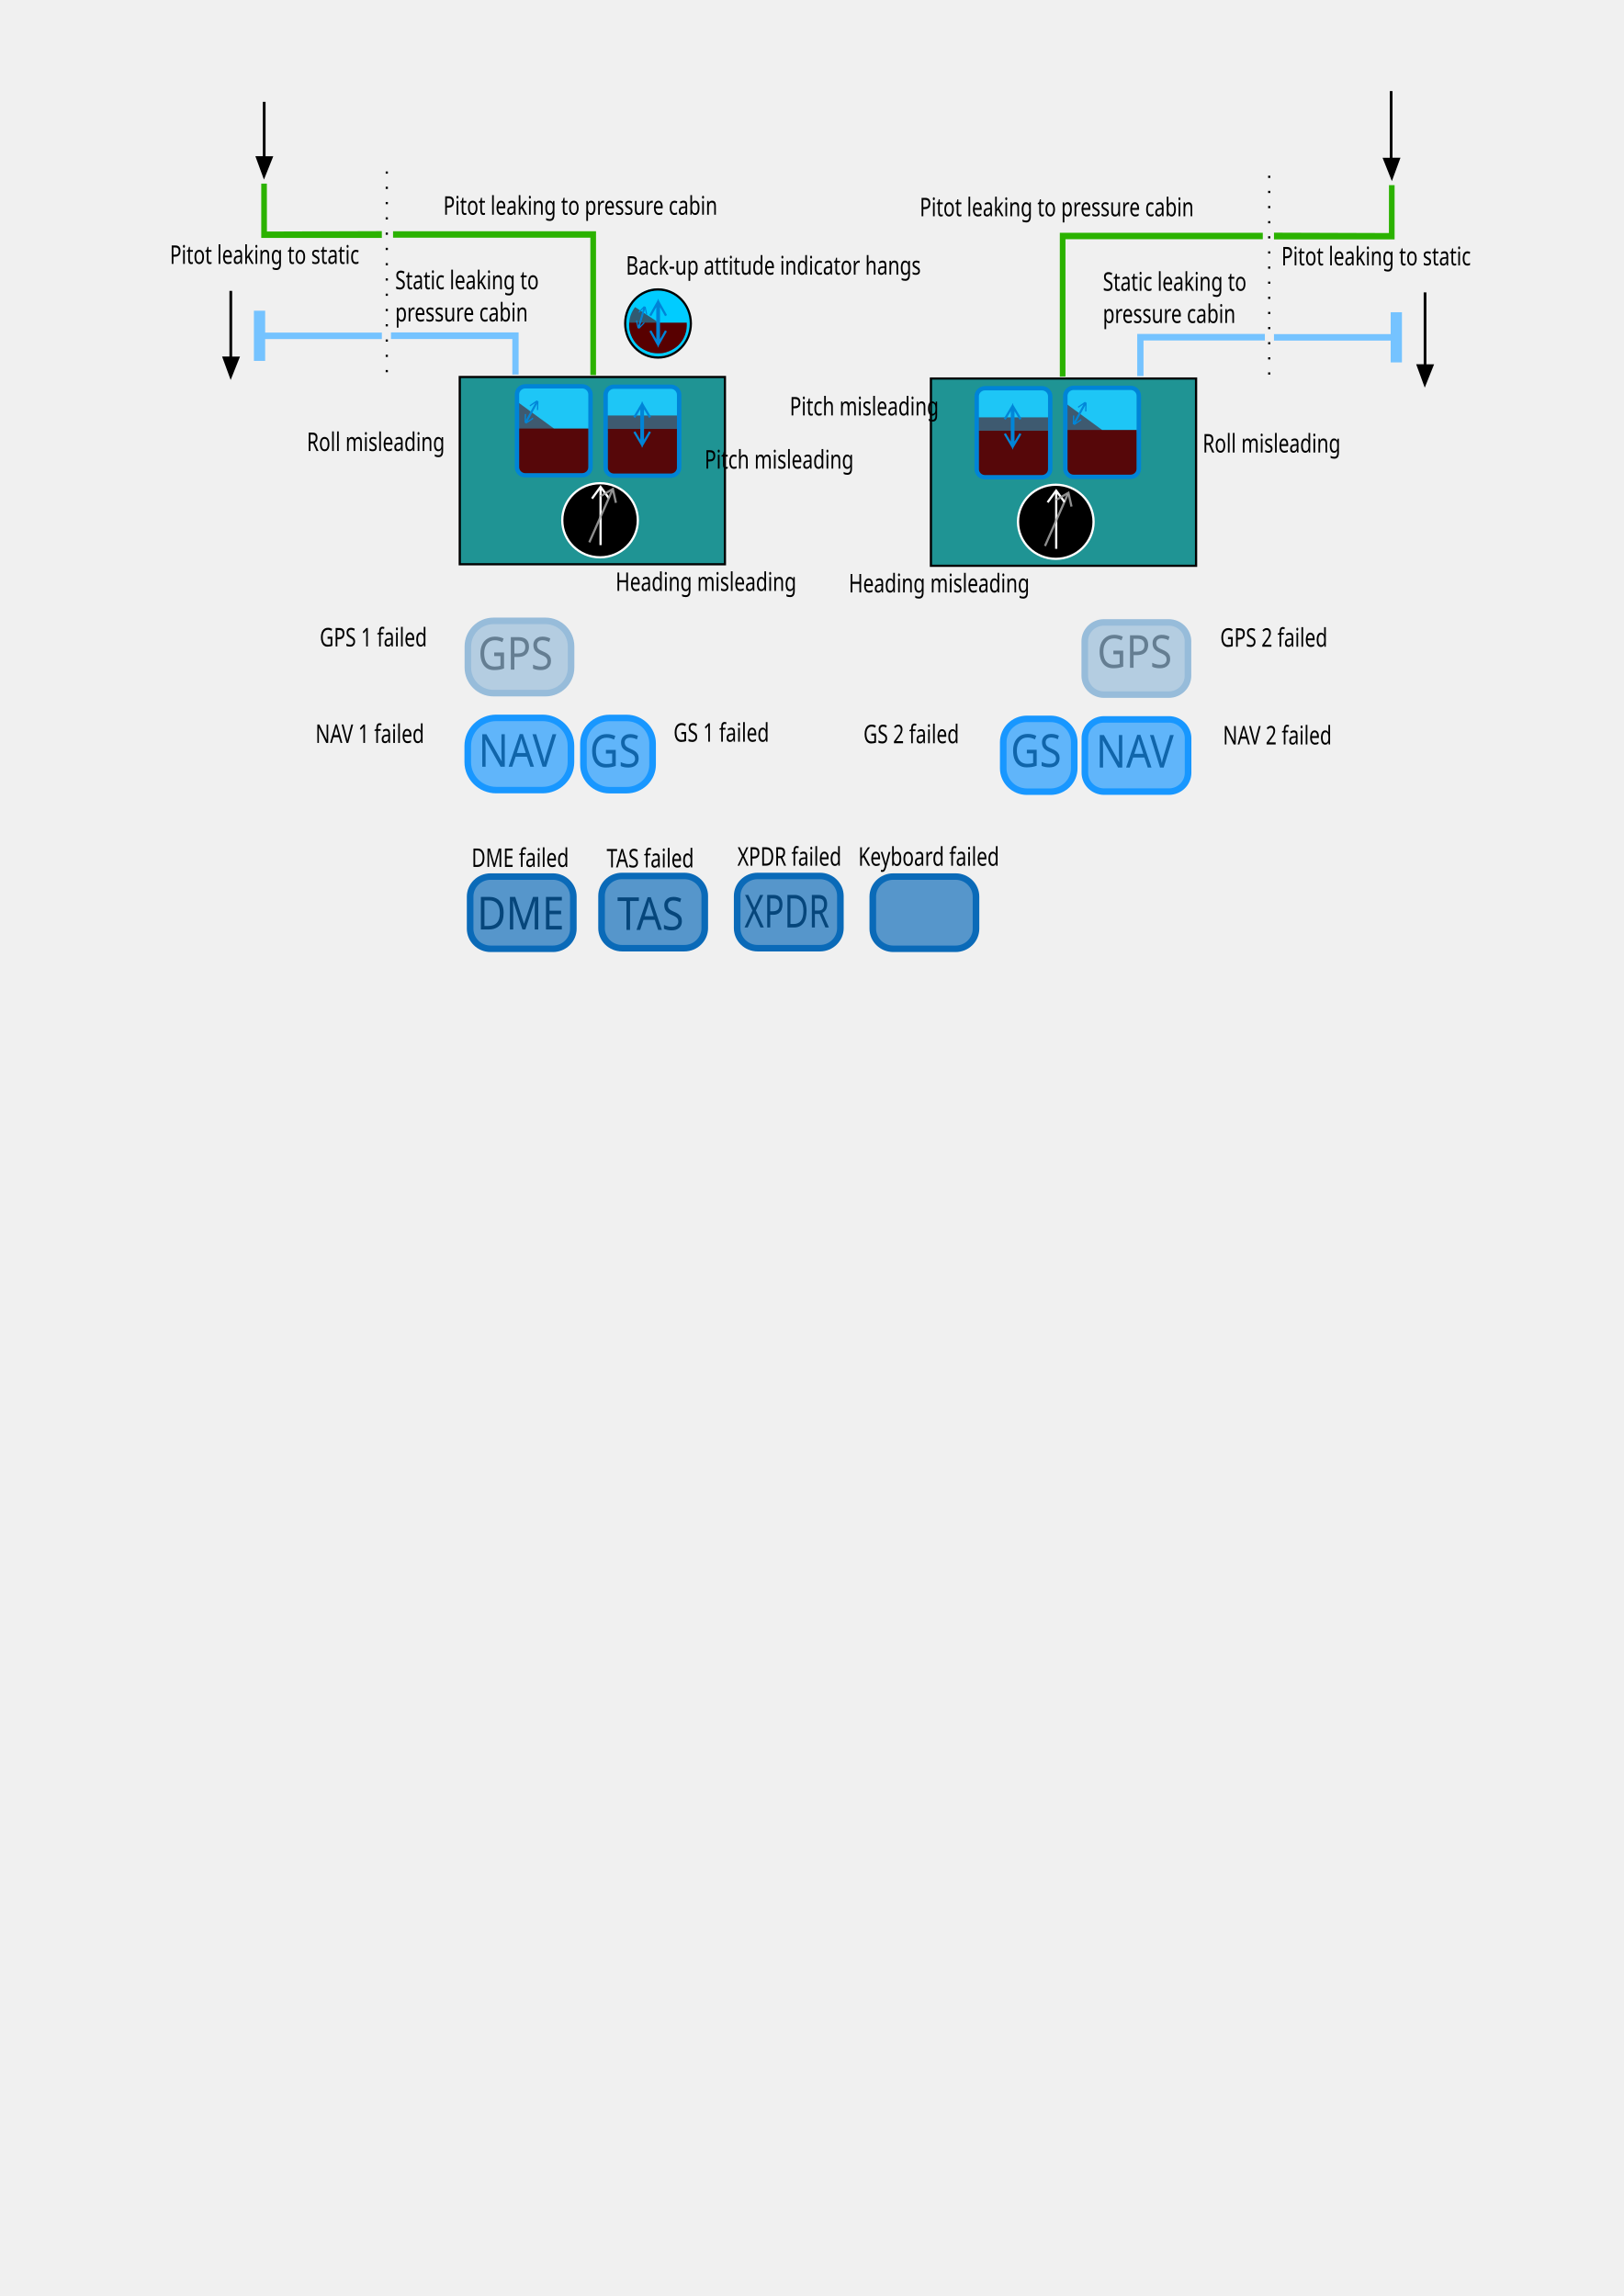
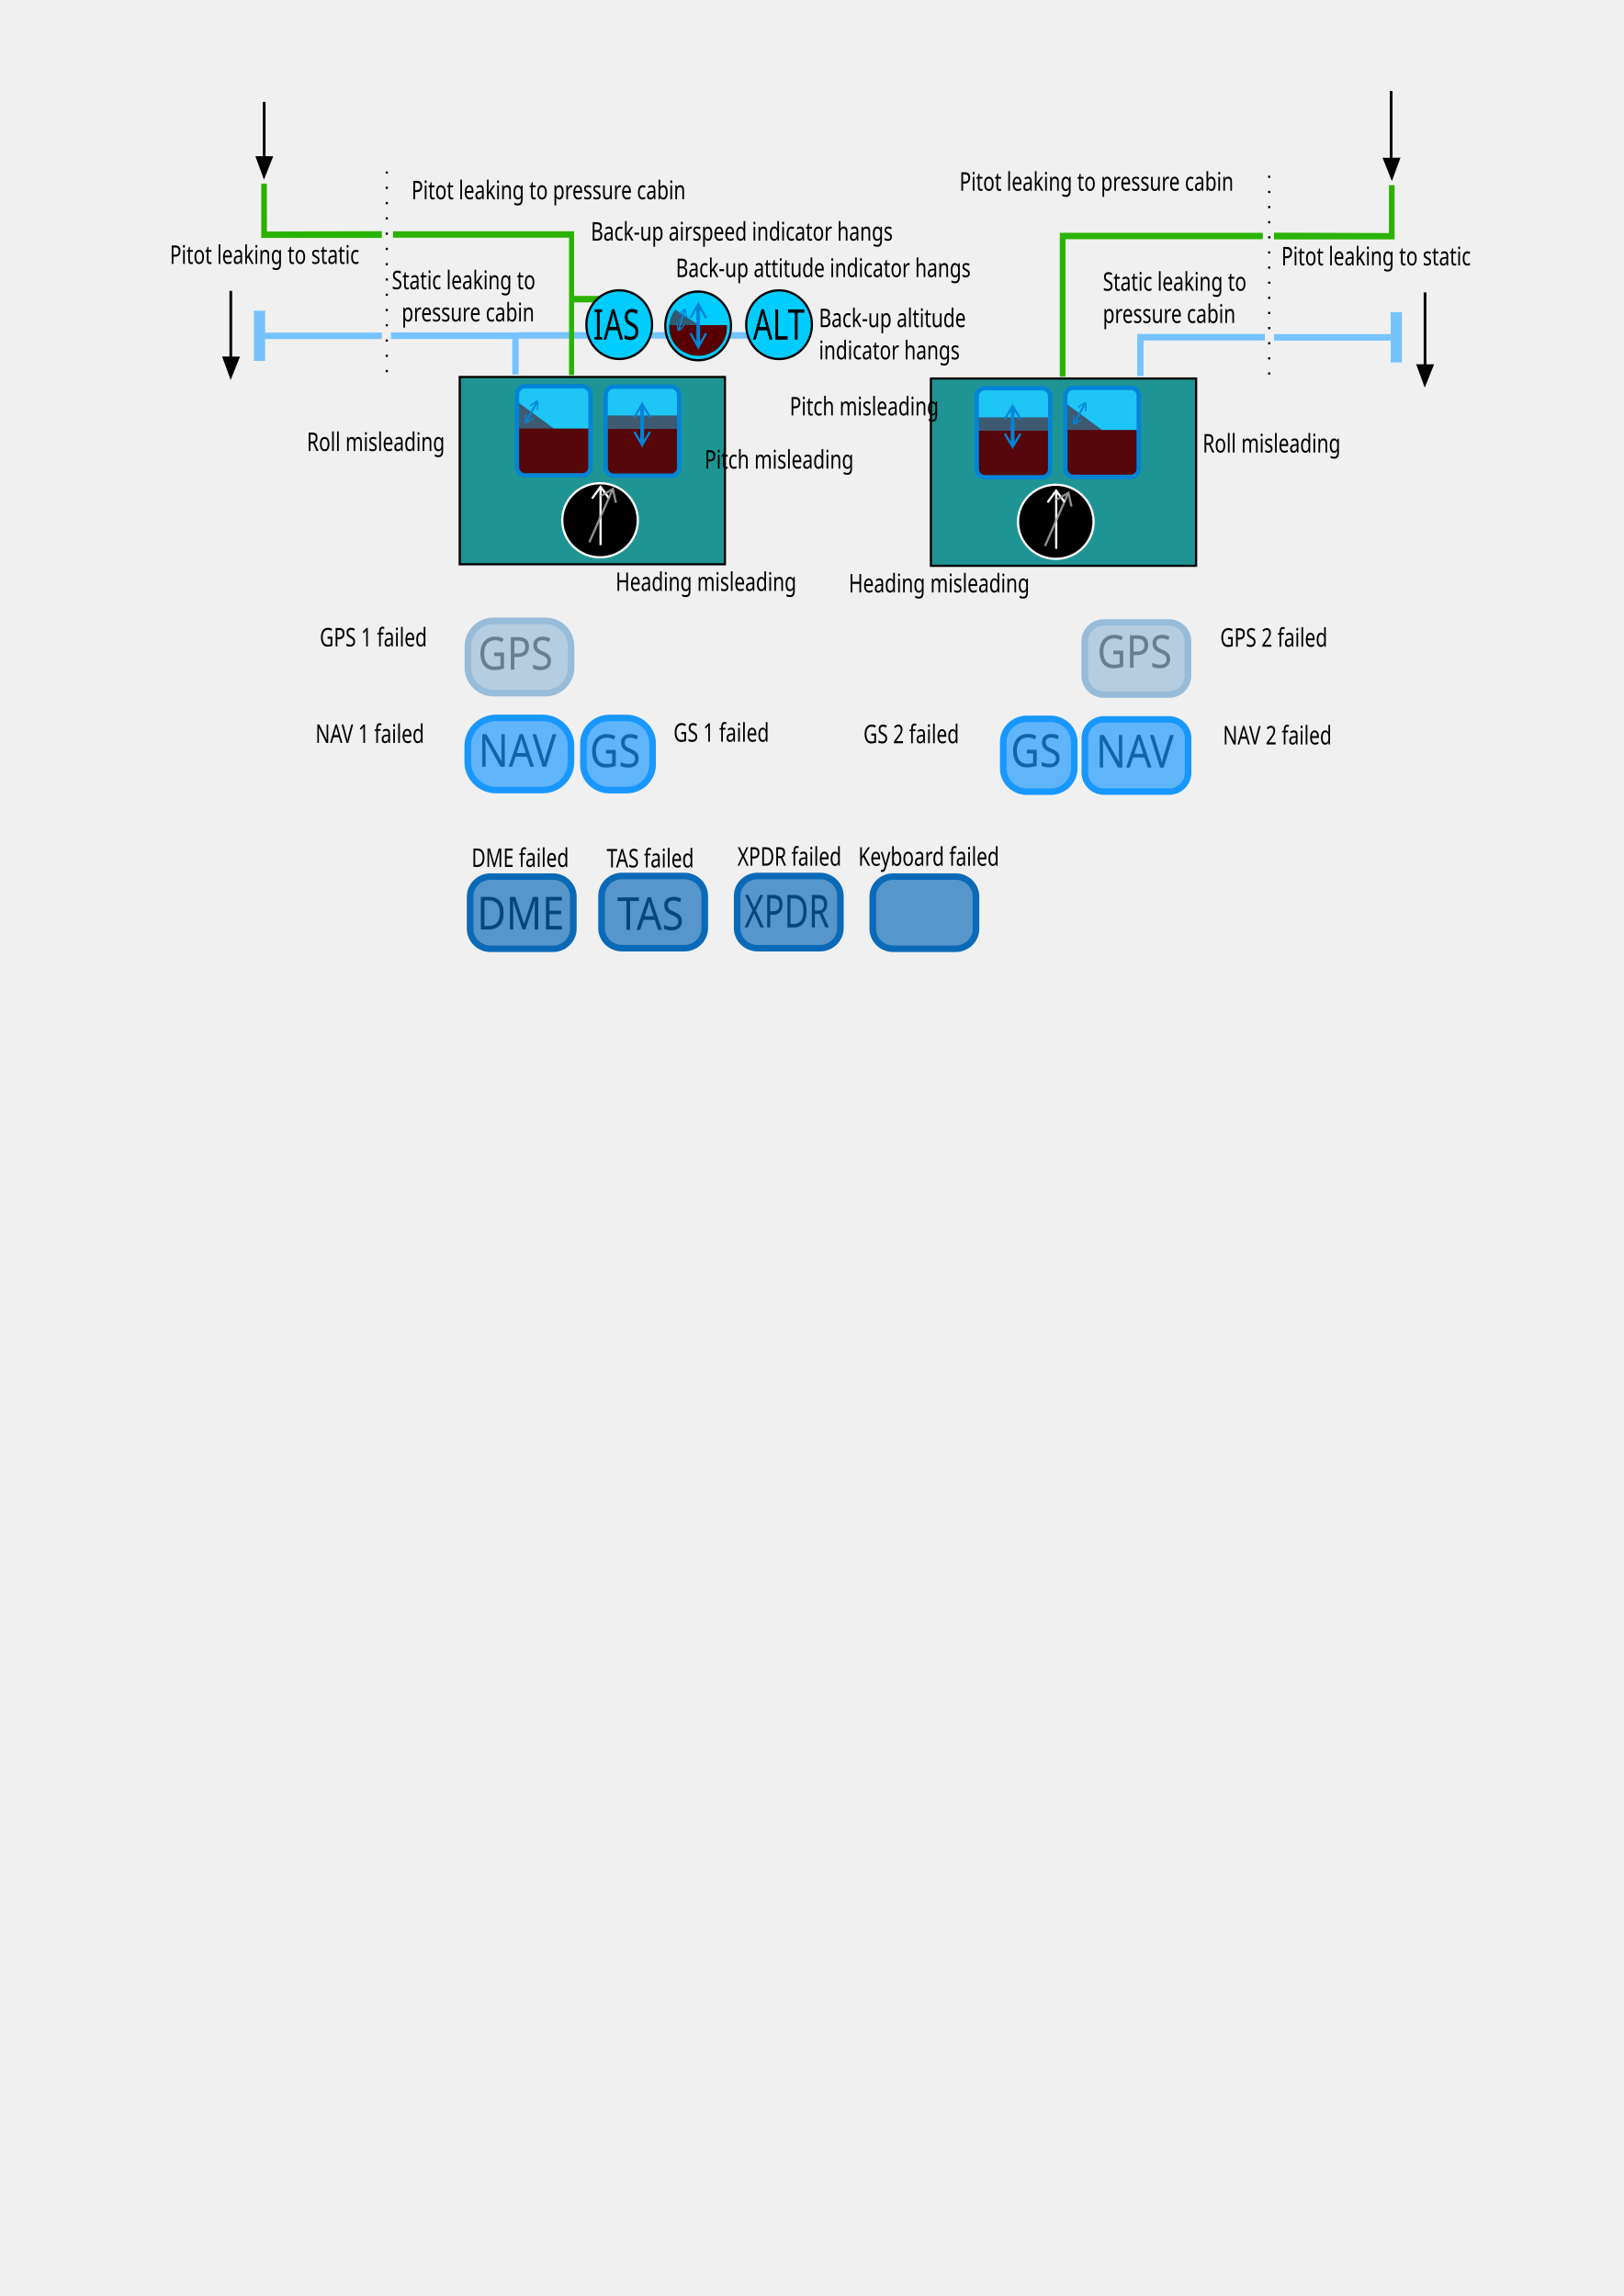
<svg xmlns="http://www.w3.org/2000/svg" xmlns:ns1="http://www.openswatchbook.org/uri/2009/osb" version="1.1" width="744.094" height="1052.362" id="svg3651">
  <defs id="defs3653">
    <marker orient="auto" refY="0.0" refX="0.0" id="Arrow2Lend" style="overflow:visible;">
      <path id="path3844" style="fill-rule:evenodd;stroke-width:0.625;stroke-linejoin:round;" d="M 8.719,4.034 L -2.207,0.016 L 8.719,-4.002 C 6.973,-1.63 6.983,1.616 8.719,4.034 z " transform="scale(1.1) rotate(180) translate(1,0)" />
    </marker>
    <marker orient="auto" refY="0.0" refX="0.0" id="Arrow1Lend" style="overflow:visible;">
      <path id="path3826" d="M 0.0,0.0 L 5.0,-5.0 L -12.5,0.0 L 5.0,5.0 L 0.0,0.0 z " style="fill-rule:evenodd;stroke:#000000;stroke-width:1.0pt;" transform="scale(0.8) rotate(180) translate(12.5,0)" />
    </marker>
    <linearGradient id="linearGradient5215">
      <stop style="stop-color:#e6e6e6;stop-opacity:1;" offset="0" id="stop5217" />
      <stop style="stop-color:#e6e6e6;stop-opacity:0;" offset="1" id="stop5219" />
    </linearGradient>
    <linearGradient id="linearGradient5209" ns1:paint="solid">
      <stop style="stop-color:#e6e6e6;stop-opacity:1;" offset="0" id="stop5211" />
    </linearGradient>
    <symbol id="*Paper_Space" />
    <symbol id="*Model_Space" />
    <pattern y="0" x="0" width="8" patternUnits="userSpaceOnUse" id="Hatch" height="8">
      <path id="path5322" stroke-width="0.25" stroke="#000000" linecap="square" d="M8 4 l-4,4" />
      <path id="path5324" stroke-width="0.25" stroke="#000000" linecap="square" d="M6 2 l-4,4" />
      <path id="path5326" stroke-width="0.25" stroke="#000000" linecap="square" d="M4 0 l-4,4" />
    </pattern>
    <marker style="overflow:visible" refY="0.0" refX="0.0" orient="auto" id="DistanceX">
      <path id="path5319" style="stroke:#000000; stroke-width:0.5" d="M 3,-3 L -3,3 M 0,-5 L  0,5" />
    </marker>
    <marker orient="auto" refY="0" refX="0" id="Arrow1Lend-6" style="overflow:visible">
      <path id="path3826-7" d="M 0,0 5,-5 -12.5,0 5,5 0,0 z" style="fill-rule:evenodd;stroke:#000000;stroke-width:1pt" transform="matrix(-0.8,0,0,-0.8,-10,0)" />
    </marker>
  </defs>
  <g id="layer1" transform="matrix(1.019268,0,0,1,-0.3853597,0)">
-     <path style="fill:#00ccff;fill-opacity:1;fill-rule:nonzero;stroke:none" id="STBYATTIND-3" d="m 316.6,147.71 c 0,8.312 -6.738,15.05 -15.05,15.05 -8.312,0 -15.05,-6.738 -15.05,-15.05 0,-8.312 6.738,-15.05 15.05,-15.05 8.312,0 15.05,6.738 15.05,15.05 z" transform="matrix(0.9810962,0,0,1.037037,0.2413694,-5.322932)" />
+     <path style="fill:none;stroke:#75c3ff;stroke-width:2.972;stroke-linecap:butt;stroke-linejoin:miter;stroke-miterlimit:4;stroke-opacity:1;stroke-dasharray:none" d="m 337.112,153.728 -103.726,0" id="path5016-7" />
+     <path style="fill:#00ccff;fill-opacity:1;fill-rule:nonzero;stroke:none" id="STBYATTIND-3" d="m 316.6,147.71 a 15.05,15.05 0 1 1 -30.099,0 15.05,15.05 0 1 1 30.099,0 z" transform="matrix(0.9810962,0,0,1.037037,18.28769,-4.208141)" />
    <rect style="fill:#008686;fill-opacity:0.871;fill-rule:nonzero;stroke:#000000;stroke-width:1;stroke-opacity:1" id="rect3438-6" width="119.215" height="85.839" x="-538.141" y="173.489" transform="scale(-1,1)" />
    <rect style="fill:#008686;fill-opacity:0.871;fill-rule:nonzero;stroke:#000000;stroke-opacity:1" id="rect3438" width="119.215" height="85.839" x="207.091" y="172.793" />
    <rect style="fill:#1ec6f6;fill-opacity:1;stroke:none" id="rect3883" width="32.05" height="19.984" x="272.904" y="177.95" ry="0.189" />
    <rect style="fill:#1ec6f6;fill-opacity:1;stroke:none" id="rect3883-9-3" width="32.05" height="19.984" x="273.208" y="178.42" ry="0.189" />
    <rect style="fill:#580000;fill-opacity:0.566;stroke:none" id="rect3837" width="32.095" height="7.292" x="273.246" y="190.445" ry="0" />
    <path style="fill:#000000;fill-opacity:1;fill-rule:nonzero;stroke:#ffffff;stroke-width:0.894;stroke-opacity:1" id="LHHDG" d="m 316.6,147.71 c 0,8.312 -6.738,15.05 -15.05,15.05 -8.312,0 -15.05,-6.738 -15.05,-15.05 0,-8.312 6.738,-15.05 15.05,-15.05 8.312,0 15.05,6.738 15.05,15.05 z" transform="matrix(1.128837,0,0,1.128699,-70.2361,71.74339)" />
-     <path style="fill:#580000;fill-opacity:1;stroke:none" d="m 283.296,147.897 c -0.129,1.95 0.107,3.828 0.753,5.582 0.688,1.87 1.807,3.639 3.218,4.954 1.637,1.525 3.708,2.499 5.786,3.142 0.989,0.306 2.947,0.331 3.115,0.333 0.008,5e-5 0.103,0 0.103,0 0.168,-9.2e-4 2.126,-0.026 3.115,-0.333 2.078,-0.644 4.149,-1.617 5.786,-3.142 1.411,-1.315 2.53,-3.047 3.218,-4.917 0.646,-1.755 0.883,-3.669 0.753,-5.619 -14.755,0.017 -12.853,9.2e-4 -12.77,0 0,0 -0.31,-2e-5 -0.308,0 0.083,9.2e-4 1.985,0.017 -12.77,0 z" id="path5435" />
-     <path style="fill:#580000;fill-opacity:0.555;stroke:none" d="m 285.904,140.762 c -1.157,1.559 -1.968,3.261 -2.372,5.09 -0.43,1.949 -0.445,4.054 0.028,5.941 0.549,2.19 1.758,4.161 3.15,5.86 0.662,0.809 2.287,1.924 2.427,2.019 0.007,0.005 0.086,0.057 0.086,0.057 0.141,0.093 1.793,1.166 2.785,1.462 2.084,0.622 4.34,0.965 6.529,0.603 1.887,-0.311 3.754,-1.136 5.336,-2.315 1.484,-1.107 2.711,-2.576 3.651,-4.28 -12.351,-8.228 -10.751,-7.179 -10.681,-7.133 0,0 -0.259,-0.173 -0.258,-0.172 0.069,0.047 1.651,1.123 -10.681,-7.133 z" id="path5435-6" />
-     <g id="g4250" transform="matrix(0.7160818,0,0,0.7351217,61.27548,38.88142)" style="fill:none;stroke:#0084d7;stroke-opacity:1">
+     <path style="fill:#580000;fill-opacity:1;stroke:none" d="m 301.342,149.011 c -0.129,1.95 0.107,3.828 0.753,5.582 0.688,1.87 1.807,3.639 3.218,4.954 1.637,1.525 3.708,2.499 5.786,3.142 0.989,0.306 2.947,0.331 3.115,0.333 0.008,5e-5 0.103,0 0.103,0 0.168,-9.2e-4 2.126,-0.026 3.115,-0.333 2.078,-0.644 4.149,-1.617 5.786,-3.142 1.411,-1.315 2.53,-3.047 3.218,-4.917 0.646,-1.755 0.883,-3.669 0.753,-5.619 -14.755,0.017 -12.853,9.2e-4 -12.77,0 0,0 -0.31,-2e-5 -0.308,0 0.083,9.2e-4 1.985,0.017 -12.77,0 z" id="path5435" />
+     <path style="fill:#580000;fill-opacity:0.555;stroke:none" d="m 303.95,141.877 c -1.157,1.559 -1.968,3.261 -2.372,5.09 -0.43,1.949 -0.445,4.054 0.028,5.941 0.549,2.19 1.758,4.161 3.15,5.86 0.662,0.809 2.287,1.924 2.427,2.019 0.007,0.005 0.086,0.057 0.086,0.057 0.141,0.093 1.793,1.166 2.785,1.462 2.084,0.622 4.34,0.965 6.529,0.603 1.887,-0.311 3.754,-1.136 5.336,-2.315 1.484,-1.107 2.711,-2.576 3.651,-4.28 -12.351,-8.228 -10.751,-7.179 -10.681,-7.133 0,0 -0.259,-0.173 -0.258,-0.172 0.069,0.047 1.651,1.123 -10.681,-7.133 z" id="path5435-6" />
+     <g id="g4250" transform="matrix(0.7160818,0,0,0.7351217,79.32181,39.99621)" style="fill:none;stroke:#0084d7;stroke-opacity:1">
      <path id="path4222" d="m 323.226,143.906 4.483,-7.914 0,25.225 -4.438,-7.835" style="fill:none;stroke:#0084d7;stroke-width:1.401px;stroke-linecap:butt;stroke-linejoin:miter;stroke-opacity:1" />
      <path id="path4222-3" d="m 333.14,143.906 -4.483,-7.914 0,25.225 4.438,-7.835" style="fill:none;stroke:#0084d7;stroke-width:1.401px;stroke-linecap:butt;stroke-linejoin:miter;stroke-opacity:1" />
    </g>
-     <g id="g4250-6" transform="matrix(0.3566992,0.105782,-0.1114497,0.3904327,188.3454,52.76637)" style="fill:none;stroke:#0084d7;stroke-opacity:1">
+     <g id="g4250-6" transform="matrix(0.3566992,0.105782,-0.1114497,0.3904327,206.3917,53.88116)" style="fill:none;stroke:#0084d7;stroke-opacity:1">
      <path id="path4222-7" d="m 323.226,143.906 4.483,-7.914 0,25.225 -4.438,-7.835" style="fill:none;stroke:#0084d7;stroke-width:1.401px;stroke-linecap:butt;stroke-linejoin:miter;stroke-opacity:1" />
      <path id="path4222-3-5" d="m 333.14,143.906 -4.483,-7.914 0,25.225 4.438,-7.835" style="fill:none;stroke:#0084d7;stroke-width:1.401px;stroke-linecap:butt;stroke-linejoin:miter;stroke-opacity:1" />
    </g>
    <rect style="fill:#580000;fill-opacity:1;stroke:none" id="rect4286-2" width="31.427" height="20.801" x="273.484" y="196.598" />
    <rect style="fill:#1ec6f6;stroke:#0084d7;stroke-width:1.981;stroke-linecap:butt;stroke-linejoin:miter;stroke-miterlimit:4;stroke-opacity:1;stroke-dasharray:none;stroke-dashoffset:0;fill-opacity:0.039" id="LHPITCH" width="33.062" height="40.793" x="272.666" y="177.241" ry="3.744" />
    <g id="g4250-7-3" transform="matrix(0.7160818,0,0,0.6977444,54.09419,90.89566)" style="fill:none;stroke:#0084d7;stroke-opacity:1">
      <path id="path4222-9-5" d="m 323.226,143.906 4.483,-7.914 0,25.225 -4.438,-7.835" style="fill:none;stroke:#0084d7;stroke-width:1.401px;stroke-linecap:butt;stroke-linejoin:miter;stroke-opacity:1" />
      <path id="path4222-3-8-6" d="m 333.14,143.906 -4.483,-7.914 0,25.225 4.438,-7.835" style="fill:none;stroke:#0084d7;stroke-width:1.401px;stroke-linecap:butt;stroke-linejoin:miter;stroke-opacity:1" />
    </g>
    <rect style="fill:#1ec6f6;fill-opacity:1;stroke:none" id="rect3883-9" width="32.05" height="19.984" x="233.056" y="177.77" ry="0.189" />
    <rect style="fill:#580000;fill-opacity:1;stroke:none" id="rect4286-2-2" width="31.427" height="20.801" x="233.635" y="196.418" />
    <path style="fill:#580000;fill-opacity:0.566;stroke:none" d="m 233.34,184.428 15.996,11.914 0,0.836 -16.064,-0.209 z" id="path3921" />
    <g id="g4250-7-3-0" transform="matrix(0.3481239,0.1930917,-0.2116832,0.3964911,156.5512,66.54628)" style="fill:none;stroke:#0084d7;stroke-opacity:1">
      <path id="path4222-9-5-9" d="m 323.226,143.906 4.483,-7.914 0,25.225 -4.438,-7.835" style="fill:none;stroke:#0084d7;stroke-width:1.401px;stroke-linecap:butt;stroke-linejoin:miter;stroke-opacity:1" />
      <path id="path4222-3-8-6-3" d="m 333.14,143.906 -4.483,-7.914 0,25.225 4.438,-7.835" style="fill:none;stroke:#0084d7;stroke-width:1.401px;stroke-linecap:butt;stroke-linejoin:miter;stroke-opacity:1" />
    </g>
    <rect style="fill:#1ec6f6;stroke:#0084d7;stroke-width:1.981;stroke-linecap:butt;stroke-linejoin:miter;stroke-miterlimit:4;stroke-opacity:1;stroke-dasharray:none;stroke-dashoffset:0;fill-opacity:0.039" id="LHROLL" width="33.062" height="40.793" x="232.817" y="177.061" ry="3.744" />
    <path style="fill:none;stroke:#ffffff;stroke-width:0.991px;stroke-linecap:butt;stroke-linejoin:miter;stroke-opacity:1" d="m 266.551,228.516 3.843,-5.37 3.77,5.222" id="path3925" />
    <path style="fill:none;stroke:#ffffff;stroke-width:1px;stroke-linecap:butt;stroke-linejoin:miter;stroke-opacity:1" d="m 275.214,223.864 0,25.989" id="path3927" transform="matrix(0.9810962,0,0,1,0.3780749,0)" />
    <path style="fill:none;stroke:#a7a7a7;stroke-width:0.991px;stroke-linecap:butt;stroke-linejoin:miter;stroke-opacity:0.851" d="m 270.275,227.466 5.643,-3.331 1.38,6.329" id="path3925-6" />
    <path style="fill:none;stroke:#a7a7a7;stroke-width:0.991px;stroke-linecap:butt;stroke-linejoin:miter;stroke-opacity:0.851" d="M 275.629,224.789 265.334,248.565" id="path3927-0" />
    <path style="fill:none;stroke:#000000;stroke-width:1;stroke-linecap:butt;stroke-linejoin:miter;stroke-opacity:1;stroke-miterlimit:4;stroke-dasharray:1,6;stroke-dashoffset:0" d="m 177.252,78.593 0,94.757" id="path3035" transform="matrix(0.9810962,0,0,1,0.3780749,0)" />
    <path style="fill:none;stroke:#000000;stroke-width:1.224px;stroke-linecap:butt;stroke-linejoin:miter;stroke-opacity:1;marker-end:none" d="m 104.144,133.322 0,33.2" id="path3817" />
    <rect style="fill:#75c3ff;fill-opacity:1;fill-rule:nonzero;stroke:none" id="rect4267" width="5.058" height="22.993" x="114.535" y="142.415" />
    <path style="fill:none;stroke:#000000;stroke-width:1.224px;stroke-linecap:butt;stroke-linejoin:miter;stroke-opacity:1;marker-end:none" d="m 119.16,46.673 0,33.2" id="path3817-5" />
    <flowRoot xml:space="preserve" id="flowRoot4323-5" style="font-size:40px;font-style:normal;font-weight:normal;line-height:125%;letter-spacing:0px;word-spacing:0px;fill:#000000;fill-opacity:1;stroke:none;font-family:Sans" transform="matrix(0.4563369,0,0,0.5716441,142.632,143.5427)">
      <flowRegion id="flowRegion4325-6">
        <rect id="rect4327-2" width="88.287" height="55.179" x="156.079" y="327.148" />
      </flowRegion>
      <flowPara id="flowPara4329-9">GNAV</flowPara>
    </flowRoot>
    <flowRoot xml:space="preserve" id="flowRoot4323-1" style="font-size:40px;font-style:normal;font-weight:normal;line-height:125%;letter-spacing:0px;word-spacing:0px;fill:#000000;fill-opacity:1;stroke:none;font-family:Sans" transform="matrix(0.4563369,0,0,0.5716441,202.2395,146.3297)">
      <flowRegion id="flowRegion4325-2">
        <rect id="rect4327-7" width="88.287" height="55.179" x="156.079" y="327.148" />
      </flowRegion>
      <flowPara id="flowPara4329-0">GPSNAV</flowPara>
    </flowRoot>
    <text xml:space="preserve" style="font-size:19.321px;font-style:normal;font-weight:normal;line-height:125%;letter-spacing:0px;word-spacing:0px;fill:#000000;fill-opacity:1;stroke:none;font-family:Sans" x="232.922" y="325.115" id="text4403" transform="scale(0.9251013,1.080963)">
      <tspan id="tspan4405" x="232.922" y="325.115">NAV</tspan>
    </text>
    <rect style="fill:#1897ff;fill-opacity:0.667;fill-rule:nonzero;stroke:#1897ff;stroke-opacity:1;stroke-width:2.972;stroke-miterlimit:4;stroke-dasharray:none" id="LHNAV" width="46.402" height="33.108" x="210.685" y="329.031" ry="12.82" />
    <text xml:space="preserve" style="font-size:19.321px;font-style:normal;font-weight:normal;line-height:125%;letter-spacing:0px;word-spacing:0px;fill:#000000;fill-opacity:1;stroke:none;font-family:Sans" x="287.027" y="325.267" id="text4403-3" transform="scale(0.9251013,1.080963)">
      <tspan id="tspan4405-6" x="287.027" y="325.267">GS</tspan>
    </text>
    <rect style="fill:#1897ff;fill-opacity:0.667;fill-rule:nonzero;stroke:#1897ff;stroke-opacity:1;stroke-width:2.972;stroke-miterlimit:4;stroke-dasharray:none;stroke-linejoin:round" id="LHGS" width="31.09" height="33.108" x="262.698" y="329.065" ry="11.705" />
    <text xml:space="preserve" style="font-size:19.321px;font-style:normal;font-weight:normal;line-height:125%;letter-spacing:0px;word-spacing:0px;fill:#000000;fill-opacity:1;stroke:none;font-family:Sans" x="232.246" y="394.11" id="text4403-6" transform="scale(0.9251013,1.080963)">
      <tspan id="tspan4405-2" x="232.246" y="394.11">DME</tspan>
    </text>
    <rect style="fill:#0a6ab8;fill-opacity:0.667;fill-rule:nonzero;stroke:#0a6ab8;stroke-width:2.972;stroke-linejoin:round;stroke-miterlimit:4;stroke-opacity:1;stroke-dasharray:none" id="DME" width="46.402" height="33.108" x="211.752" y="401.77" ry="9.197" />
-     <text xml:space="preserve" style="font-size:10.11px;font-style:normal;font-weight:normal;line-height:125%;letter-spacing:0px;word-spacing:0px;fill:#000000;fill-opacity:1;stroke:none;font-family:Sans" x="233.325" y="84.241" id="text_LHPITOT1" transform="scale(0.855899,1.168362)">
-       <tspan id="tspan4487" x="233.325" y="84.241">Pitot leaking to pressure cabin</tspan>
+     <text xml:space="preserve" style="font-size:10.11px;font-style:normal;font-weight:normal;line-height:125%;letter-spacing:0px;word-spacing:0px;fill:#000000;fill-opacity:1;stroke:none;font-family:Sans" x="216.609" y="78.169" id="text_LHPITOT1" transform="scale(0.855899,1.168362)">
+       <tspan id="tspan4487" x="216.609" y="78.169">Pitot leaking to pressure cabin</tspan>
    </text>
    <text xml:space="preserve" style="font-size:10.11px;font-style:normal;font-weight:normal;line-height:125%;letter-spacing:0px;word-spacing:0px;fill:#000000;fill-opacity:1;stroke:none;font-family:Sans" x="89.662" y="103.51" id="text_LHPITOT2" transform="scale(0.855899,1.168362)">
      <tspan id="tspan4487-1" x="89.662" y="103.51">Pitot leaking to static</tspan>
    </text>
-     <text xml:space="preserve" style="font-size:10.11px;font-style:normal;font-weight:normal;line-height:125%;letter-spacing:0px;word-spacing:0px;fill:#000000;fill-opacity:1;stroke:none;font-family:Sans" x="208.025" y="113.47" id="text_LHSTATIC" transform="scale(0.855899,1.168362)">
-       <tspan id="tspan4487-1-7" x="208.025" y="113.47">Static leaking to </tspan>
-       <tspan x="208.025" y="126.108" id="tspan4531">pressure cabin</tspan>
-     </text>
-     <text xml:space="preserve" style="font-size:10.11px;font-style:normal;font-weight:normal;line-height:125%;letter-spacing:0px;word-spacing:0px;fill:#000000;fill-opacity:1;stroke:none;font-family:Sans" x="329.258" y="107.745" id="text_STBYATTIND" transform="scale(0.855899,1.168362)">
-       <tspan id="tspan4487-2" x="329.258" y="107.745">Back-up attitude indicator hangs</tspan>
+     <text xml:space="preserve" style="font-size:10.11px;font-style:normal;font-weight:normal;text-align:center;line-height:125%;letter-spacing:0px;word-spacing:0px;text-anchor:middle;fill:#000000;fill-opacity:1;stroke:none;font-family:Sans" x="252.879" y="113.47" id="text_LHSTATIC" transform="scale(0.855899,1.168362)">
+       <tspan id="tspan4487-1-7" x="254.488" y="113.47">Static leaking to </tspan>
+       <tspan x="252.879" y="126.108" id="tspan4531">pressure cabin</tspan>
+     </text>
+     <text xml:space="preserve" style="font-size:10.11px;font-style:normal;font-weight:normal;line-height:125%;letter-spacing:0px;word-spacing:0px;fill:#000000;fill-opacity:1;stroke:none;font-family:Sans" x="355.454" y="108.7" id="text_STBYATTIND" transform="scale(0.855899,1.168362)">
+       <tspan id="tspan4487-2" x="355.454" y="108.7">Back-up attitude indicator hangs</tspan>
    </text>
    <text xml:space="preserve" style="font-size:10.11px;font-style:normal;font-weight:normal;line-height:125%;letter-spacing:0px;word-spacing:0px;fill:#000000;fill-opacity:1;stroke:none;font-family:Sans" x="168.416" y="253.586" id="text_LHGPS" transform="scale(0.855899,1.168362)">
      <tspan x="168.416" y="253.586" id="tspan4575">GPS 1 failed</tspan>
    </text>
    <text xml:space="preserve" style="font-size:10.11px;font-style:normal;font-weight:normal;line-height:125%;letter-spacing:0px;word-spacing:0px;fill:#000000;fill-opacity:1;stroke:none;font-family:Sans" x="166.152" y="291.445" id="text_LHNAV" transform="scale(0.855899,1.168362)">
      <tspan x="166.152" y="291.445" id="tspan4575-7">NAV 1 failed</tspan>
    </text>
    <text xml:space="preserve" style="font-size:10.11px;font-style:normal;font-weight:normal;line-height:125%;letter-spacing:0px;word-spacing:0px;fill:#000000;fill-opacity:1;stroke:none;font-family:Sans" x="248.168" y="340.092" id="text_DME" transform="scale(0.855899,1.168362)">
      <tspan x="248.168" y="340.092" id="tspan4575-9">DME failed</tspan>
    </text>
    <text xml:space="preserve" style="font-size:10.11px;font-style:normal;font-weight:normal;line-height:125%;letter-spacing:0px;word-spacing:0px;fill:#000000;fill-opacity:1;stroke:none;font-family:Sans" x="354.236" y="290.968" id="text_LHGS" transform="scale(0.855899,1.168362)">
      <tspan x="354.236" y="290.968" id="tspan4575-7-2">GS 1 failed</tspan>
    </text>
-     <path style="fill:#2bb200;fill-opacity:1;stroke:none" d="m 268.352,171.954 0,-65.964 -91.258,0 0,2.955 88.715,0 0,62.94 z" id="LHPITOT1" />
+     <path style="fill:none;stroke:#2bb200;stroke-width:2.972;stroke-linecap:butt;stroke-linejoin:miter;stroke-miterlimit:4;stroke-opacity:1;stroke-dasharray:none" d="m 272.625,137.119 -15.409,0" id="path5016-7-2" />
+     <path style="fill:#2bb200;fill-opacity:1;stroke:none" d="m 258.492,171.954 0,-65.964 -81.398,0 0,2.955 79.13,0 0,62.94 z" id="LHPITOT1" />
    <path style="fill:#2bb200;fill-opacity:1;stroke:none" d="m 172.059,105.943 -51.667,0.174 -0.031,-21.955 -2.523,0 0,24.879 54.222,0 z" id="LHPITOT2" />
    <path style="fill:#75c3ff;fill-opacity:1;stroke:none" d="m 233.55,171.661 0,-19.313 -57.388,0 0,3.026 54.558,0 0,16.304 z" id="LHSTATIC" />
    <path style="fill:none;stroke:#75c3ff;stroke-width:2.972;stroke-linecap:butt;stroke-linejoin:miter;stroke-miterlimit:4;stroke-opacity:1;stroke-dasharray:none" d="m 172.067,153.925 -52.783,0" id="path5016" />
    <text xml:space="preserve" style="font-size:19.321px;font-style:normal;font-weight:normal;line-height:125%;letter-spacing:0px;word-spacing:0px;fill:#000000;fill-opacity:1;stroke:none;font-family:Sans" x="232.73" y="283.945" id="text4403-8" transform="scale(0.9251013,1.080963)">
      <tspan id="tspan4405-9" x="232.73" y="283.945">GPS</tspan>
    </text>
    <rect style="fill:#97bcda;fill-opacity:0.668;fill-rule:nonzero;stroke:#97bcda;stroke-width:3;stroke-linejoin:round;stroke-miterlimit:4;stroke-opacity:1;stroke-dasharray:none" id="LHGPS" width="47.297" height="33.108" x="214.411" y="284.582" transform="matrix(0.9810962,0,0,1,0.3780749,0)" ry="11.705" />
    <path style="fill:#000000;fill-opacity:1;stroke:#000000;stroke-width:1px;stroke-linecap:butt;stroke-linejoin:miter;stroke-opacity:1" d="m 124.498,72.119 -3.516,8.8 -3.236,-8.829 z" id="path5415" transform="matrix(0.9810962,0,0,1,0.3780749,0)" />
    <path style="fill:#000000;fill-opacity:1;stroke:#000000;stroke-width:0.991px;stroke-linecap:butt;stroke-linejoin:miter;stroke-opacity:1" d="m 107.558,163.937 -3.45,8.8 -3.175,-8.829 z" id="path5415-7" />
    <text xml:space="preserve" style="font-size:10.11px;font-style:normal;font-weight:normal;line-height:125%;letter-spacing:0px;word-spacing:0px;fill:#000000;fill-opacity:1;stroke:none;font-family:Sans" x="323.823" y="231.81" id="text_LHHDG" transform="scale(0.855899,1.168362)">
      <tspan x="323.823" y="231.81" id="tspan4575-7-2-2">Heading misleading</tspan>
    </text>
    <text xml:space="preserve" style="font-size:10.11px;font-style:normal;font-weight:normal;line-height:125%;letter-spacing:0px;word-spacing:0px;fill:#000000;fill-opacity:1;stroke:none;font-family:Sans" x="370.566" y="183.839" id="text_LHPITCH" transform="scale(0.855899,1.168362)">
      <tspan x="370.566" y="183.839" id="tspan4575-7-2-2-3">Pitch misleading</tspan>
    </text>
    <text xml:space="preserve" style="font-size:10.11px;font-style:normal;font-weight:normal;line-height:125%;letter-spacing:0px;word-spacing:0px;fill:#000000;fill-opacity:1;stroke:none;font-family:Sans" x="161.637" y="176.921" id="text_LHROLL" transform="scale(0.855899,1.168362)">
      <tspan x="161.637" y="176.921" id="tspan4575-7-2-2-9">Roll misleading</tspan>
    </text>
    <path style="fill:#000000;fill-opacity:1;fill-rule:nonzero;stroke:#ffffff;stroke-width:0.894;stroke-opacity:1" id="RHHDG" d="m 316.6,147.71 c 0,8.312 -6.738,15.05 -15.05,15.05 -8.312,0 -15.05,-6.738 -15.05,-15.05 0,-8.312 6.738,-15.05 15.05,-15.05 8.312,0 15.05,6.738 15.05,15.05 z" transform="matrix(-1.128837,0,0,1.128699,815.4678,72.44004)" />
    <path style="fill:none;stroke:#000000;stroke-width:1.224px;stroke-linecap:butt;stroke-linejoin:miter;stroke-opacity:1;marker-end:none" d="m 641.087,134.018 0,33.2" id="path3817-56" />
    <rect style="fill:#75c3ff;fill-opacity:1;fill-rule:nonzero;stroke:none" id="rect4267-2" width="5.058" height="22.993" x="-630.697" y="143.111" transform="scale(-1,1)" />
-     <text xml:space="preserve" style="font-size:10.11px;font-style:normal;font-weight:normal;line-height:125%;letter-spacing:0px;word-spacing:0px;fill:#000000;fill-opacity:1;stroke:none;font-family:Sans" x="483.569" y="84.837" id="text_RHPITOT1" transform="scale(0.855899,1.168362)">
-       <tspan id="tspan4487-7" x="483.569" y="84.837">Pitot leaking to pressure cabin</tspan>
+     <text xml:space="preserve" style="font-size:10.11px;font-style:normal;font-weight:normal;text-align:end;line-height:125%;letter-spacing:0px;word-spacing:0px;text-anchor:end;fill:#000000;fill-opacity:1;stroke:none;font-family:Sans" x="661.587" y="74.819" id="text_RHPITOT1" transform="scale(0.855899,1.168362)">
+       <tspan id="tspan4487-7" x="661.587" y="74.819">Pitot leaking to pressure cabin</tspan>
    </text>
    <text xml:space="preserve" style="font-size:10.11px;font-style:normal;font-weight:normal;line-height:125%;letter-spacing:0px;word-spacing:0px;fill:#000000;fill-opacity:1;stroke:none;font-family:Sans" x="673.561" y="104.106" id="text_RHPITOT2" transform="scale(0.855899,1.168362)">
      <tspan id="tspan4487-1-9" x="673.561" y="104.106">Pitot leaking to static</tspan>
    </text>
    <text xml:space="preserve" style="font-size:10.11px;font-style:normal;font-weight:normal;line-height:125%;letter-spacing:0px;word-spacing:0px;fill:#000000;fill-opacity:1;stroke:none;font-family:Sans" x="579.767" y="114.067" id="text_RHSTATIC" transform="scale(0.855899,1.168362)">
      <tspan id="tspan4487-1-7-6" x="579.767" y="114.067">Static leaking to </tspan>
      <tspan x="579.767" y="126.704" id="tspan4531-0">pressure cabin</tspan>
    </text>
    <text xml:space="preserve" style="font-size:10.11px;font-style:normal;font-weight:normal;line-height:125%;letter-spacing:0px;word-spacing:0px;fill:#000000;fill-opacity:1;stroke:none;font-family:Sans" x="641.403" y="253.705" id="text_RHGPS" transform="scale(0.855899,1.168362)">
      <tspan x="641.403" y="253.705" id="tspan4575-2">GPS 2 failed</tspan>
    </text>
    <text xml:space="preserve" style="font-size:10.11px;font-style:normal;font-weight:normal;line-height:125%;letter-spacing:0px;word-spacing:0px;fill:#000000;fill-opacity:1;stroke:none;font-family:Sans" x="642.867" y="292.041" id="text_RHNAV" transform="scale(0.855899,1.168362)">
      <tspan x="642.867" y="292.041" id="tspan4575-7-1">NAV 2 failed</tspan>
    </text>
    <text xml:space="preserve" style="font-size:10.11px;font-style:normal;font-weight:normal;line-height:125%;letter-spacing:0px;word-spacing:0px;fill:#000000;fill-opacity:1;stroke:none;font-family:Sans" x="454.017" y="291.564" id="text_RHGS" transform="scale(0.855899,1.168362)">
      <tspan x="454.017" y="291.564" id="tspan4575-7-2-7">GS 2 failed</tspan>
    </text>
    <path style="fill:#2bb200;fill-opacity:1;stroke:none" d="m 476.879,172.65 0,-65.964 91.258,0 0,2.955 -88.715,0 0,62.94 z" id="RHPITOT1" />
    <path style="fill:#2bb200;fill-opacity:1;stroke:none" d="m 573.173,106.64 51.667,0.174 0.031,-21.955 2.523,0 0,24.879 -54.222,0 z" id="RHPITOT2" />
    <path style="fill:#75c3ff;fill-opacity:1;stroke:none" d="m 511.681,172.358 0,-19.313 57.388,0 0,3.026 -54.558,0 0,16.304 z" id="RHSTATIC" />
    <path style="fill:none;stroke:#75c3ff;stroke-width:2.972;stroke-linecap:butt;stroke-linejoin:miter;stroke-miterlimit:4;stroke-opacity:1;stroke-dasharray:none" d="m 573.164,154.621 52.783,0" id="path5016-2" />
    <path style="fill:#000000;fill-opacity:1;stroke:#000000;stroke-width:0.991px;stroke-linecap:butt;stroke-linejoin:miter;stroke-opacity:1" d="m 622.709,72.816 3.45,8.8 3.175,-8.829 z" id="path5415-75" />
    <text xml:space="preserve" style="font-size:10.11px;font-style:normal;font-weight:normal;line-height:125%;letter-spacing:0px;word-spacing:0px;fill:#000000;fill-opacity:1;stroke:none;font-family:Sans" x="446.296" y="232.407" id="text_RHHDG" transform="scale(0.855899,1.168362)">
      <tspan x="446.296" y="232.407" id="tspan4575-7-2-2-2">Heading misleading</tspan>
    </text>
    <text xml:space="preserve" style="font-size:10.11px;font-style:normal;font-weight:normal;line-height:125%;letter-spacing:0px;word-spacing:0px;fill:#000000;fill-opacity:1;stroke:none;font-family:Sans" x="415.284" y="162.972" id="text_RHPITCH" transform="scale(0.855899,1.168362)">
      <tspan x="415.284" y="162.972" id="tspan4575-7-2-2-3-8">Pitch misleading</tspan>
    </text>
    <text xml:space="preserve" style="font-size:10.11px;font-style:normal;font-weight:normal;line-height:125%;letter-spacing:0px;word-spacing:0px;fill:#000000;fill-opacity:1;stroke:none;font-family:Sans" x="632.198" y="177.517" id="text_RHROLL" transform="scale(0.855899,1.168362)">
      <tspan x="632.198" y="177.517" id="tspan4575-7-2-2-9-7">Roll misleading</tspan>
    </text>
    <path style="fill:#000000;fill-opacity:1;stroke:#000000;stroke-width:0.991px;stroke-linecap:butt;stroke-linejoin:miter;stroke-opacity:1" d="m 644.431,167.473 -3.45,8.8 -3.175,-8.829 z" id="path5415-7-3" />
    <path style="fill:none;stroke:#000000;stroke-width:1.224px;stroke-linecap:butt;stroke-linejoin:miter;stroke-opacity:1;marker-end:none" d="m 625.845,41.746 0,33.2" id="path3817-56-6" />
    <path style="fill:none;stroke:#000000;stroke-width:0.991;stroke-linecap:butt;stroke-linejoin:miter;stroke-miterlimit:4;stroke-opacity:1;stroke-dasharray:0.991, 5.943;stroke-dashoffset:0" d="m 571.025,80.544 0,94.757" id="path3035-1" />
    <path style="fill:none;stroke:#ffffff;stroke-width:0.991px;stroke-linecap:butt;stroke-linejoin:miter;stroke-opacity:1" d="m 475.259,225.546 0,25.989" id="path3927-2" />
    <path style="fill:none;stroke:#a7a7a7;stroke-width:0.991px;stroke-linecap:butt;stroke-linejoin:miter;stroke-opacity:0.851" d="m 480.499,226.472 -10.295,23.776" id="path3927-0-9" />
    <path style="fill:none;stroke:#ffffff;stroke-width:0.991px;stroke-linecap:butt;stroke-linejoin:miter;stroke-opacity:1" d="m 471.386,230.243 3.843,-5.37 3.77,5.222" id="path3925-3" />
    <path style="fill:none;stroke:#a7a7a7;stroke-width:0.991px;stroke-linecap:butt;stroke-linejoin:miter;stroke-opacity:0.851" d="m 475.11,229.193 5.643,-3.331 1.38,6.329" id="path3925-6-1" />
    <rect style="fill:#1ec6f6;fill-opacity:1;stroke:none" id="rect3883-9-3-9" width="32.05" height="19.984" x="439.869" y="178.773" ry="0.189" />
    <rect style="fill:#580000;fill-opacity:0.566;stroke:none" id="rect3837-4" width="32.095" height="7.292" x="439.81" y="191.29" ry="0" />
    <rect style="fill:#580000;fill-opacity:1;stroke:none" id="rect4286-2-7" width="31.427" height="20.801" x="440.287" y="197.444" />
    <g id="g4250-7-3-8" transform="matrix(0.7160818,0,0,0.6977444,220.6585,91.74119)" style="fill:none;stroke:#0084d7;stroke-opacity:1">
      <path id="path4222-9-5-4" d="m 323.226,143.906 4.483,-7.914 0,25.225 -4.438,-7.835" style="fill:none;stroke:#0084d7;stroke-width:1.401px;stroke-linecap:butt;stroke-linejoin:miter;stroke-opacity:1" />
      <path id="path4222-3-8-6-5" d="m 333.14,143.906 -4.483,-7.914 0,25.225 4.438,-7.835" style="fill:none;stroke:#0084d7;stroke-width:1.401px;stroke-linecap:butt;stroke-linejoin:miter;stroke-opacity:1" />
    </g>
    <rect style="fill:#1ec6f6;fill-opacity:0.039;stroke:#0084d7;stroke-width:1.981;stroke-linecap:butt;stroke-linejoin:miter;stroke-miterlimit:4;stroke-opacity:1;stroke-dasharray:none;stroke-dashoffset:0" id="RHPITCH" width="33.062" height="40.793" x="-472.566" y="177.938" ry="3.744" transform="scale(-1,1)" />
    <rect style="fill:#1ec6f6;fill-opacity:1;stroke:none" id="rect3883-9-0" width="32.05" height="19.984" x="479.533" y="178.429" ry="0.189" />
    <rect style="fill:#580000;fill-opacity:1;stroke:none" id="rect4286-2-2-3" width="31.427" height="20.801" x="480.112" y="197.078" />
    <path style="fill:#580000;fill-opacity:0.566;stroke:none" d="m 479.817,185.088 15.996,11.914 0,0.836 -16.064,-0.209 z" id="path3921-6" />
    <g id="g4250-7-3-0-1" transform="matrix(0.3481239,0.1930917,-0.2116832,0.3964911,403.0289,67.20605)" style="fill:none;stroke:#0084d7;stroke-opacity:1">
      <path id="path4222-9-5-9-0" d="m 323.226,143.906 4.483,-7.914 0,25.225 -4.438,-7.835" style="fill:none;stroke:#0084d7;stroke-width:1.401px;stroke-linecap:butt;stroke-linejoin:miter;stroke-opacity:1" />
      <path id="path4222-3-8-6-3-6" d="m 333.14,143.906 -4.483,-7.914 0,25.225 4.438,-7.835" style="fill:none;stroke:#0084d7;stroke-width:1.401px;stroke-linecap:butt;stroke-linejoin:miter;stroke-opacity:1" />
    </g>
    <rect style="fill:#1ec6f6;fill-opacity:0.039;stroke:#0084d7;stroke-width:1.981;stroke-linecap:butt;stroke-linejoin:miter;stroke-miterlimit:4;stroke-opacity:1;stroke-dasharray:none;stroke-dashoffset:0" id="RHROLL" width="33.062" height="40.793" x="-512.414" y="177.758" ry="3.744" transform="scale(-1,1)" />
    <text xml:space="preserve" style="font-size:19.321px;font-style:normal;font-weight:normal;line-height:125%;letter-spacing:0px;word-spacing:0px;fill:#000000;fill-opacity:1;stroke:none;font-family:Sans" x="533.661" y="283.162" id="text4403-8-3" transform="scale(0.9251013,1.080963)">
      <tspan id="tspan4405-9-2" x="533.661" y="283.162">GPS</tspan>
    </text>
    <rect style="fill:#97bcda;fill-opacity:0.668;fill-rule:nonzero;stroke:#97bcda;stroke-width:2.972;stroke-linejoin:round;stroke-miterlimit:4;stroke-opacity:1;stroke-dasharray:none" id="RHGPS" width="46.402" height="33.108" x="-534.496" y="285.278" transform="scale(-1,1)" ry="8.671" />
    <text xml:space="preserve" style="font-size:19.321px;font-style:normal;font-weight:normal;line-height:125%;letter-spacing:0px;word-spacing:0px;fill:#000000;fill-opacity:1;stroke:none;font-family:Sans" x="533.026" y="325.455" id="text4403-0" transform="scale(0.9251013,1.080963)">
      <tspan id="tspan4405-61" x="533.026" y="325.455">NAV</tspan>
    </text>
    <rect style="fill:#1897ff;fill-opacity:0.667;fill-rule:nonzero;stroke:#1897ff;stroke-width:2.972;stroke-linejoin:round;stroke-miterlimit:4;stroke-opacity:0.996;stroke-dasharray:none" id="RHNAV" width="46.402" height="33.108" x="-534.546" y="329.728" transform="scale(-1,1)" ry="8.64" />
    <text xml:space="preserve" style="font-size:19.321px;font-style:normal;font-weight:normal;line-height:125%;letter-spacing:0px;word-spacing:0px;fill:#000000;fill-opacity:1;stroke:none;font-family:Sans" x="491.609" y="325.187" id="text4403-3-5" transform="scale(0.9251013,1.080963)">
      <tspan id="tspan4405-6-5" x="491.609" y="325.187">GS</tspan>
    </text>
    <rect style="fill:#1897ff;fill-opacity:0.667;fill-rule:nonzero;stroke:#1897ff;stroke-width:2.972;stroke-miterlimit:4;stroke-opacity:1;stroke-dasharray:none" id="RHGS" width="31.911" height="33.386" x="-483.354" y="329.483" transform="scale(-1,1)" ry="10.68" />
    <text xml:space="preserve" style="font-size:10.11px;font-style:normal;font-weight:normal;line-height:125%;letter-spacing:0px;word-spacing:0px;fill:#000000;fill-opacity:1;stroke:none;font-family:Sans" x="319.112" y="340.285" id="text_TAS" transform="scale(0.855899,1.168362)">
      <tspan x="319.112" y="340.285" id="tspan4575-9-6">TAS failed</tspan>
    </text>
    <text xml:space="preserve" style="font-size:19.321px;font-style:normal;font-weight:normal;line-height:125%;letter-spacing:0px;word-spacing:0px;fill:#000000;fill-opacity:1;stroke:none;font-family:Sans" x="300.369" y="394.293" id="text4403-6-5" transform="scale(0.9251013,1.080963)">
      <tspan id="tspan4405-2-3" x="300.369" y="394.293">TAS</tspan>
    </text>
    <rect style="fill:#0a6ab8;fill-opacity:0.667;fill-rule:nonzero;stroke:#0a6ab8;stroke-width:2.972;stroke-linejoin:round;stroke-miterlimit:4;stroke-opacity:1;stroke-dasharray:none" id="TAS" width="46.402" height="33.108" x="270.84" y="401.493" ry="9.197" />
    <text xml:space="preserve" style="font-size:10.11px;font-style:normal;font-weight:normal;line-height:125%;letter-spacing:0px;word-spacing:0px;fill:#000000;fill-opacity:1;stroke:none;font-family:Sans" x="451.31" y="339.629" id="text_KBD" transform="scale(0.855899,1.168362)">
      <tspan x="451.31" y="339.629" id="tspan4575-9-6-6">Keyboard failed</tspan>
    </text>
    <rect style="fill:#0a6ab8;fill-opacity:0.667;fill-rule:nonzero;stroke:#0a6ab8;stroke-width:2.972;stroke-linejoin:round;stroke-miterlimit:4;stroke-opacity:1;stroke-dasharray:none" id="KBD" width="46.402" height="33.108" x="392.789" y="401.771" ry="9.197" />
    <text xml:space="preserve" style="font-size:10.11px;font-style:normal;font-weight:normal;line-height:125%;letter-spacing:0px;word-spacing:0px;fill:#000000;fill-opacity:1;stroke:none;font-family:Sans" x="387.826" y="339.603" id="text_XPDR" transform="scale(0.855899,1.168362)">
      <tspan x="387.826" y="339.603" id="tspan4575-9-6-6-7">XPDR failed</tspan>
    </text>
    <text xml:space="preserve" style="font-size:17.719px;font-style:normal;font-weight:normal;line-height:125%;letter-spacing:0px;word-spacing:0px;fill:#000000;fill-opacity:1;stroke:none;font-family:Sans" x="394.93" y="360.656" id="text4403-6-5-9-9" transform="scale(0.8483994,1.17869)">
      <tspan id="tspan4405-2-3-1-3" x="394.93" y="360.656">XPDR</tspan>
    </text>
    <rect style="fill:#0a6ab8;fill-opacity:0.667;fill-rule:nonzero;stroke:#0a6ab8;stroke-width:2.972;stroke-linejoin:round;stroke-miterlimit:4;stroke-opacity:1;stroke-dasharray:none" id="XPDR" width="46.402" height="33.108" x="331.814" y="401.493" ry="9.197" />
-     <path style="fill:none;fill-opacity:1;fill-rule:nonzero;stroke:#000000;stroke-opacity:1" id="STBYATTIND" d="m 316.6,147.71 c 0,8.312 -6.738,15.05 -15.05,15.05 -8.312,0 -15.05,-6.738 -15.05,-15.05 0,-8.312 6.738,-15.05 15.05,-15.05 8.312,0 15.05,6.738 15.05,15.05 z" transform="matrix(0.9810962,0,0,1.037037,0.3780749,-4.913337)" />
+     <path style="fill:none;stroke:#000000;stroke-opacity:1" id="STBYATTIND" d="m 316.6,147.71 a 15.05,15.05 0 1 1 -30.099,0 15.05,15.05 0 1 1 30.099,0 z" transform="matrix(0.9810962,0,0,1.037037,18.4244,-3.798547)" />
+     <path style="fill:#00ccff;fill-opacity:1;fill-rule:nonzero;stroke:none" id="STBYATTIND-3-5" d="m 316.6,147.71 a 15.05,15.05 0 1 1 -30.099,0 15.05,15.05 0 1 1 30.099,0 z" transform="matrix(0.9810962,0,0,1.037037,54.65379,-4.765553)" />
+     <text xml:space="preserve" style="font-size:16.316px;font-style:normal;font-weight:normal;line-height:125%;letter-spacing:0px;word-spacing:0px;fill:#000000;fill-opacity:1;stroke:none;font-family:Sans" x="404.145" y="130.574" id="text3259" transform="scale(0.8386332,1.192416)">
+       <tspan id="tspan3261" x="404.145" y="130.574">ALT</tspan>
+     </text>
+     <path style="fill:none;stroke:#000000;stroke-opacity:1" id="STBYALTIND" d="m 316.6,147.71 a 15.05,15.05 0 1 1 -30.099,0 15.05,15.05 0 1 1 30.099,0 z" transform="matrix(0.9810962,0,0,1.037037,54.7905,-4.355963)" />
+     <text xml:space="preserve" style="font-size:10.11px;font-style:normal;font-weight:normal;text-align:start;line-height:125%;letter-spacing:0px;word-spacing:0px;text-anchor:start;fill:#000000;fill-opacity:1;stroke:none;font-family:Sans" x="430.616" y="128.341" id="text_STBYALTIND" transform="scale(0.855899,1.168362)">
+       <tspan id="tspan4487-2-6" x="430.616" y="128.341">Back-up altitude </tspan>
+       <tspan x="430.616" y="140.979" id="tspan4168">indicator hangs</tspan>
+     </text>
+     <path style="fill:#00ccff;fill-opacity:1;fill-rule:nonzero;stroke:none" id="STBYATTIND-3-5-0" d="m 316.6,147.71 a 15.05,15.05 0 1 1 -30.099,0 15.05,15.05 0 1 1 30.099,0 z" transform="matrix(0.9810962,0,0,1.037037,-17.19417,-4.789128)" />
+     <text xml:space="preserve" style="font-size:16.316px;font-style:normal;font-weight:normal;line-height:125%;letter-spacing:0px;word-spacing:0px;fill:#000000;fill-opacity:1;stroke:none;font-family:Sans" x="318.472" y="130.554" id="text3259-6" transform="scale(0.8386332,1.192416)">
+       <tspan id="tspan3261-2" x="318.472" y="130.554">IAS</tspan>
+     </text>
+     <path style="fill:none;stroke:#000000;stroke-opacity:1" id="STBYIASIND" d="m 316.6,147.71 a 15.05,15.05 0 1 1 -30.099,0 15.05,15.05 0 1 1 30.099,0 z" transform="matrix(0.9810962,0,0,1.037037,-17.05746,-4.379538)" />
+     <text xml:space="preserve" style="font-size:10.11px;font-style:normal;font-weight:normal;line-height:125%;letter-spacing:0px;word-spacing:0px;fill:#000000;fill-opacity:1;stroke:none;font-family:Sans" x="310.812" y="94.387" id="text_STBYIASIND" transform="scale(0.855899,1.168362)">
+       <tspan id="tspan4487-2-2" x="310.812" y="94.387">Back-up airspeed indicator hangs</tspan>
+     </text>
  </g>
  <g id="layer2" />
  <g id="layer3" />
</svg>
